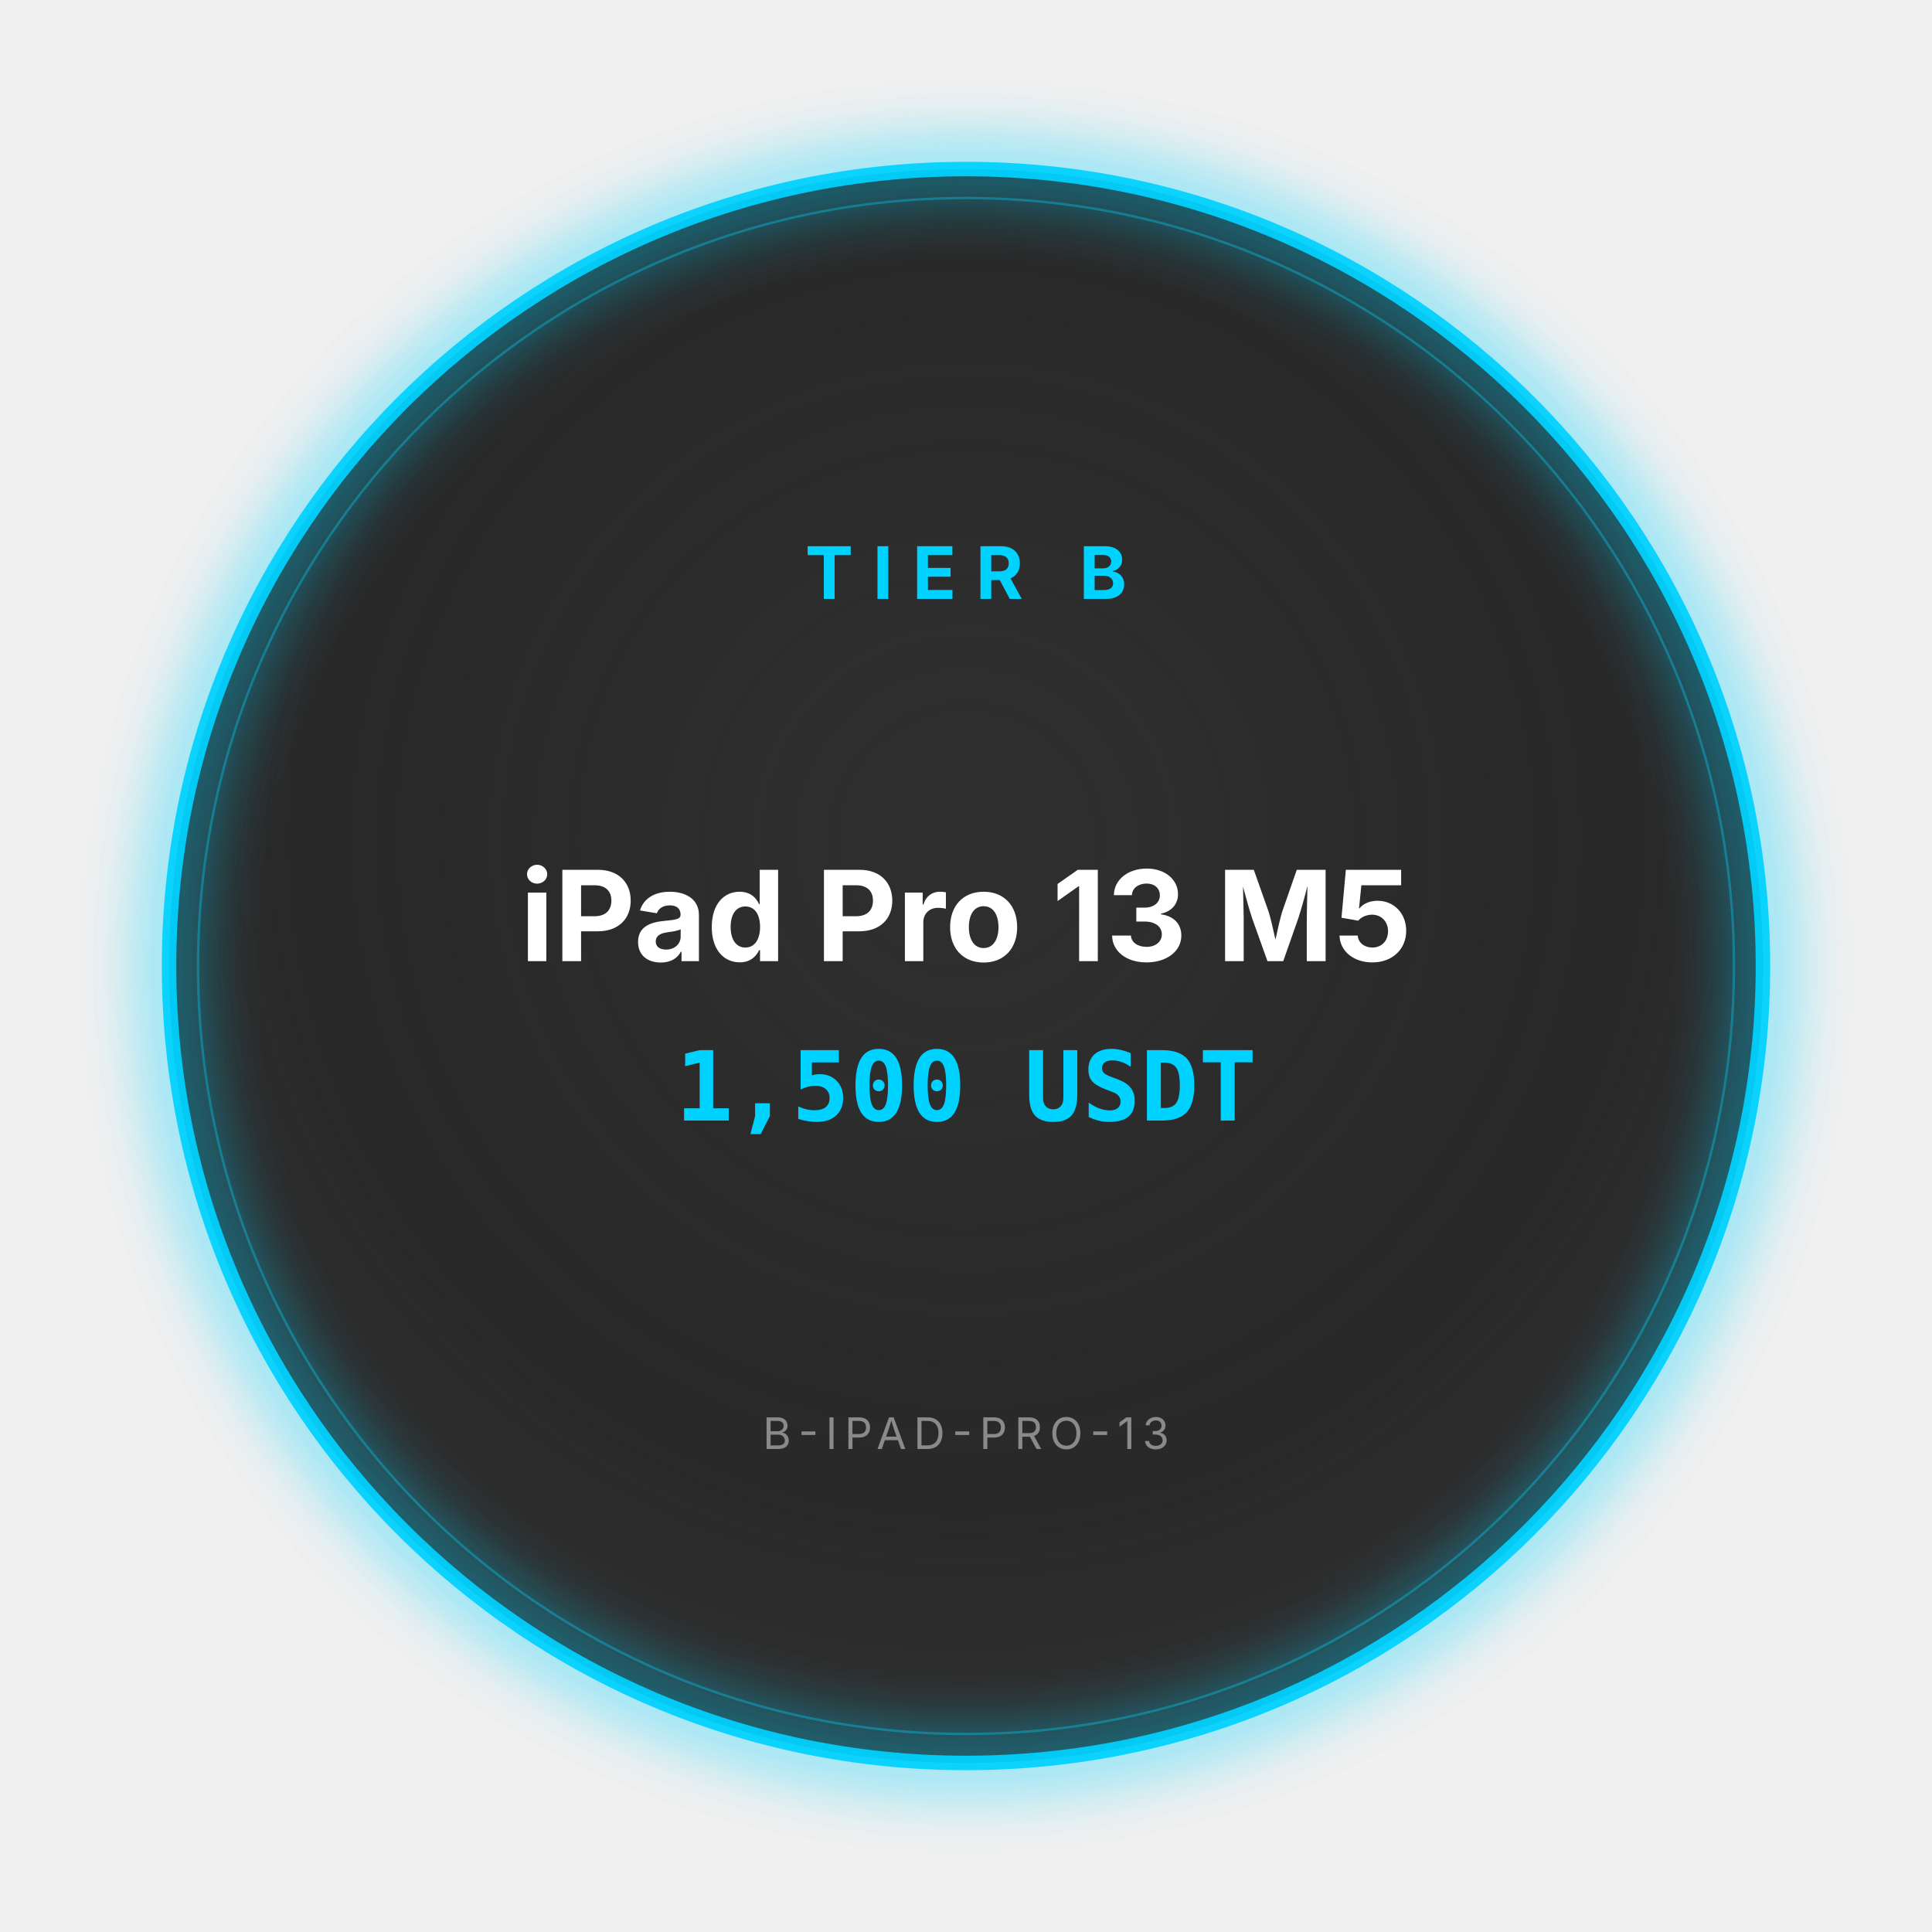
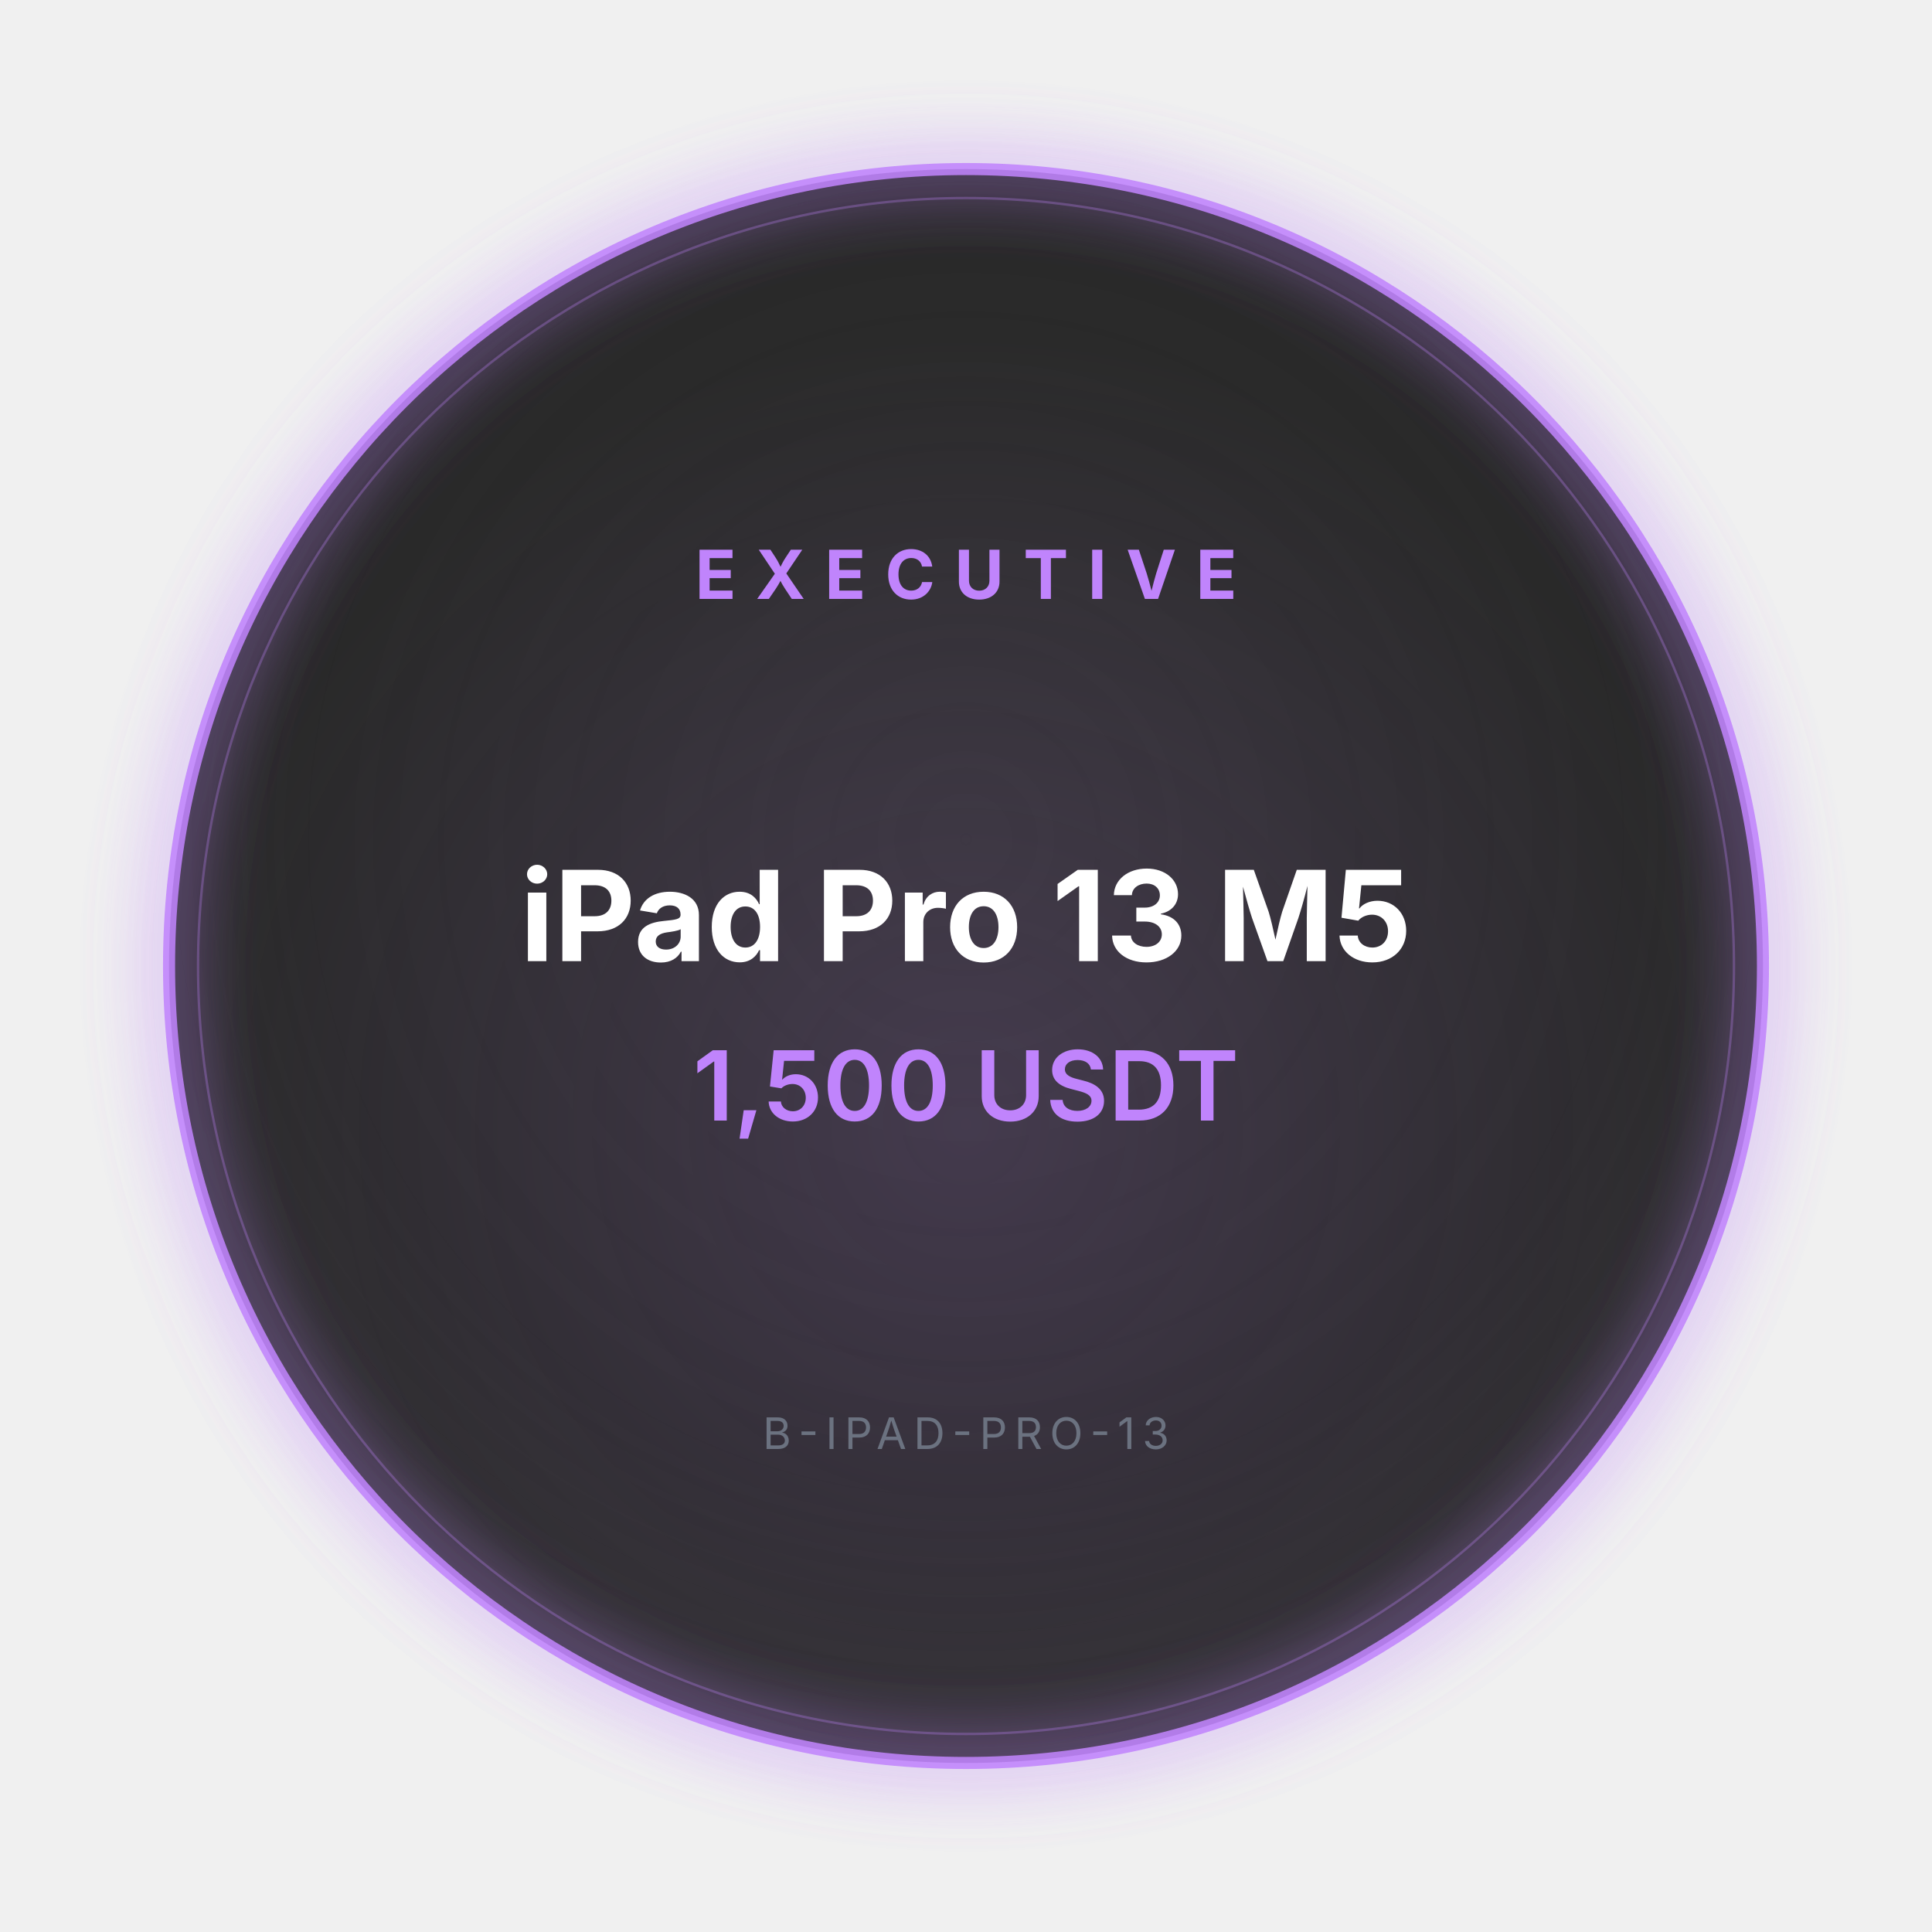
<svg xmlns="http://www.w3.org/2000/svg" width="800" height="800" viewBox="0 0 800 800" role="img" aria-label="iPad Pro 13 M5 - 1,500 USDT">
  <defs>
    <filter id="glow" x="-30%" y="-30%" width="160%" height="160%">
      <feGaussianBlur stdDeviation="14" result="b1" />
      <feGaussianBlur stdDeviation="4" result="b2" />
      <feMerge>
        <feMergeNode in="b1" />
        <feMergeNode in="b2" />
        <feMergeNode in="SourceGraphic" />
      </feMerge>
    </filter>
    <radialGradient id="disc" cx="50%" cy="42%" r="60%">
      <stop offset="0%" stop-color="#1E1E1E" stop-opacity="0.92" />
      <stop offset="70%" stop-color="#0E0E0E" stop-opacity="0.88" />
      <stop offset="100%" stop-color="#050505" stop-opacity="0.82" />
    </radialGradient>
+     <radialGradient id="pedestal" cx="50%" cy="60%" r="50%">
+       <stop offset="0%" stop-color="#C084FC" stop-opacity="0.16" />
+       <stop offset="100%" stop-color="#C084FC" stop-opacity="0" />
+     </radialGradient>
  </defs>
-   <g font-family="Inter, 'Segoe UI', Roboto, Helvetica, Arial, sans-serif">
+   <g font-family="Cinzel, Pretendard, Inter, serif">
    <circle cx="400" cy="400" r="330" fill="url(#disc)" />
-     <circle cx="400" cy="400" r="330" fill="none" stroke="#00D2FF" stroke-width="6" filter="url(#glow)" opacity="0.95" />
-     <circle cx="400" cy="400" r="318" fill="none" stroke="#00D2FF" stroke-width="1" opacity="0.35" />
-     <text x="400" y="248" text-anchor="middle" font-size="30" font-weight="700" letter-spacing="8" fill="#00D2FF">TIER B</text>
-     <text x="400" y="398" text-anchor="middle" font-size="52" font-weight="700" fill="#FFFFFF">iPad Pro 13 M5</text>
-     <text x="400" y="464" text-anchor="middle" font-size="40" font-weight="600" fill="#00D2FF" font-family="'JetBrains Mono', Consolas, monospace">1,500 USDT</text>
-     <text x="400" y="600" text-anchor="middle" font-size="18" letter-spacing="3" fill="#8A8A8A">B-IPAD-PRO-13</text>
+     <circle cx="400" cy="400" r="330" fill="url(#pedestal)" />
+     <circle cx="400" cy="400" r="330" fill="none" stroke="#C084FC" stroke-width="5" filter="url(#glow)" opacity="0.9" />
+     <circle cx="400" cy="400" r="318" fill="none" stroke="#C084FC" stroke-width="1" opacity="0.3" />
+     <text x="400" y="248" text-anchor="middle" font-size="28" font-weight="700" letter-spacing="8" fill="#C084FC">EXECUTIVE</text>
+     <text x="400" y="398" text-anchor="middle" font-size="52" font-weight="700" fill="#FFFFFF" font-family="Pretendard, Inter, Arial, sans-serif">iPad Pro 13 M5</text>
+     <text x="400" y="464" text-anchor="middle" font-size="40" font-weight="600" fill="#C084FC" font-family="Pretendard, Inter, Consolas, monospace">1,500 USDT</text>
+     <text x="400" y="600" text-anchor="middle" font-size="18" letter-spacing="3" fill="#6B7280" font-family="Inter, Arial, sans-serif">B-IPAD-PRO-13</text>
  </g>
</svg>
